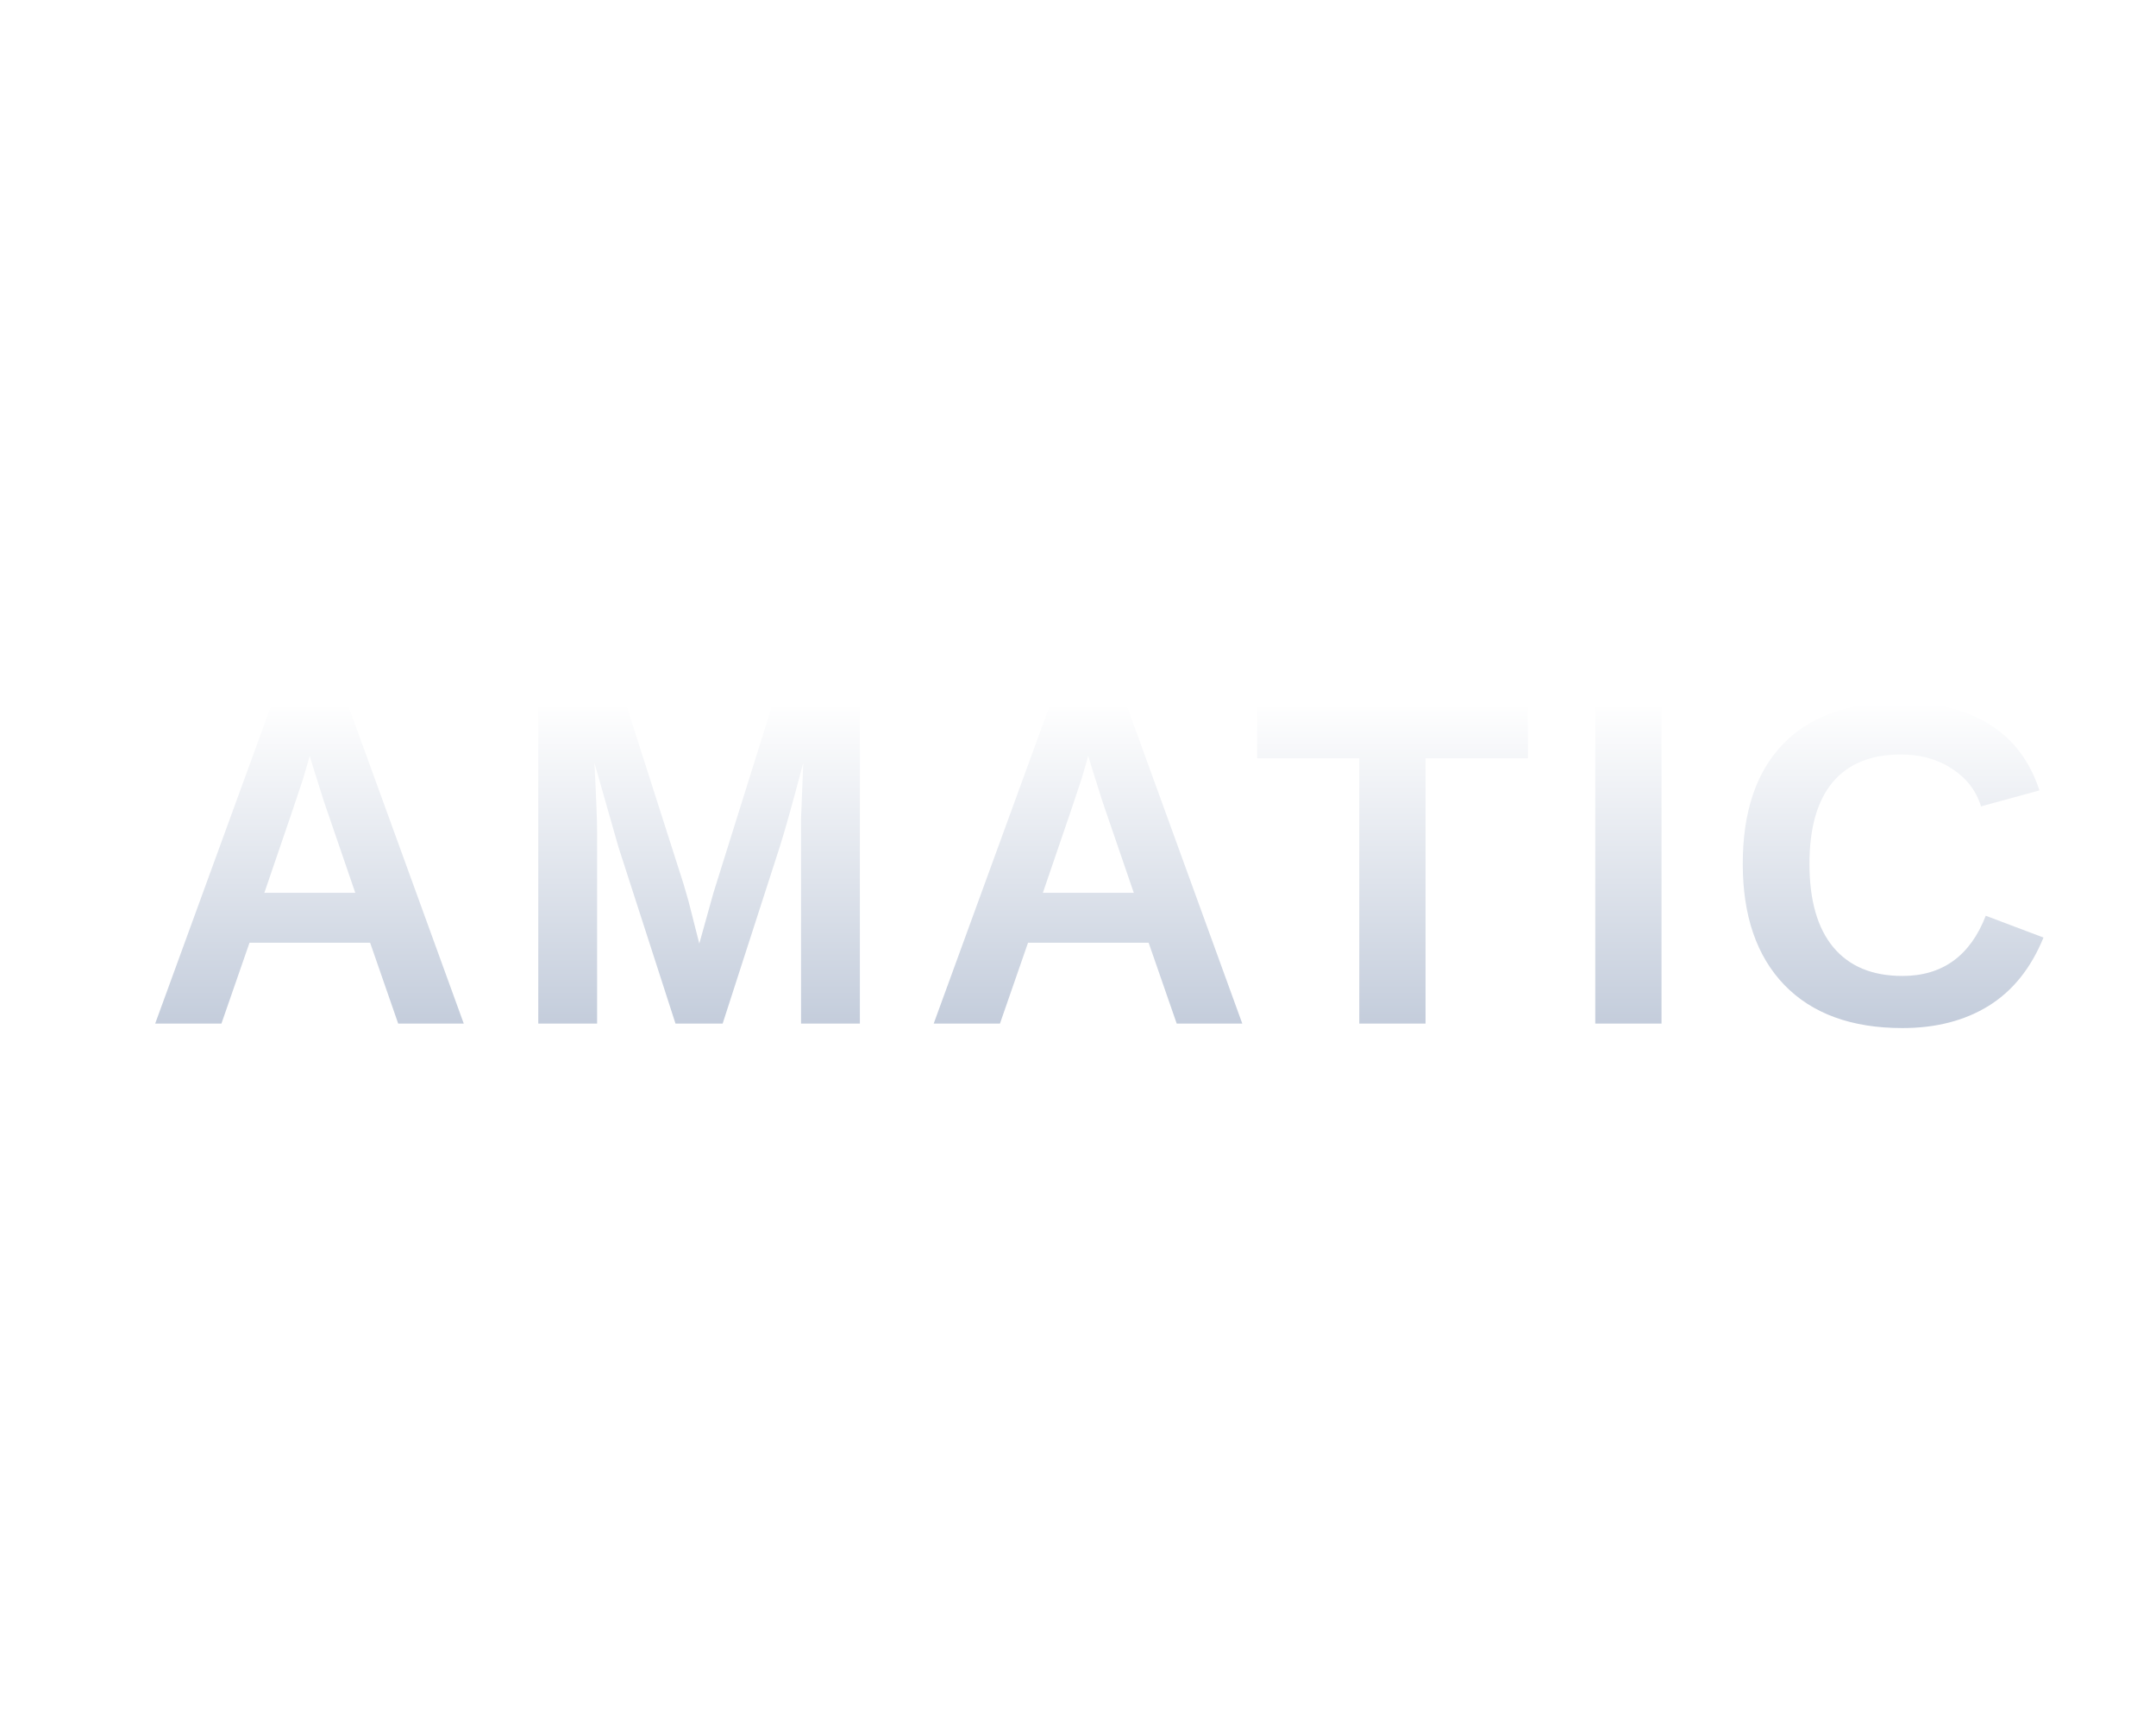
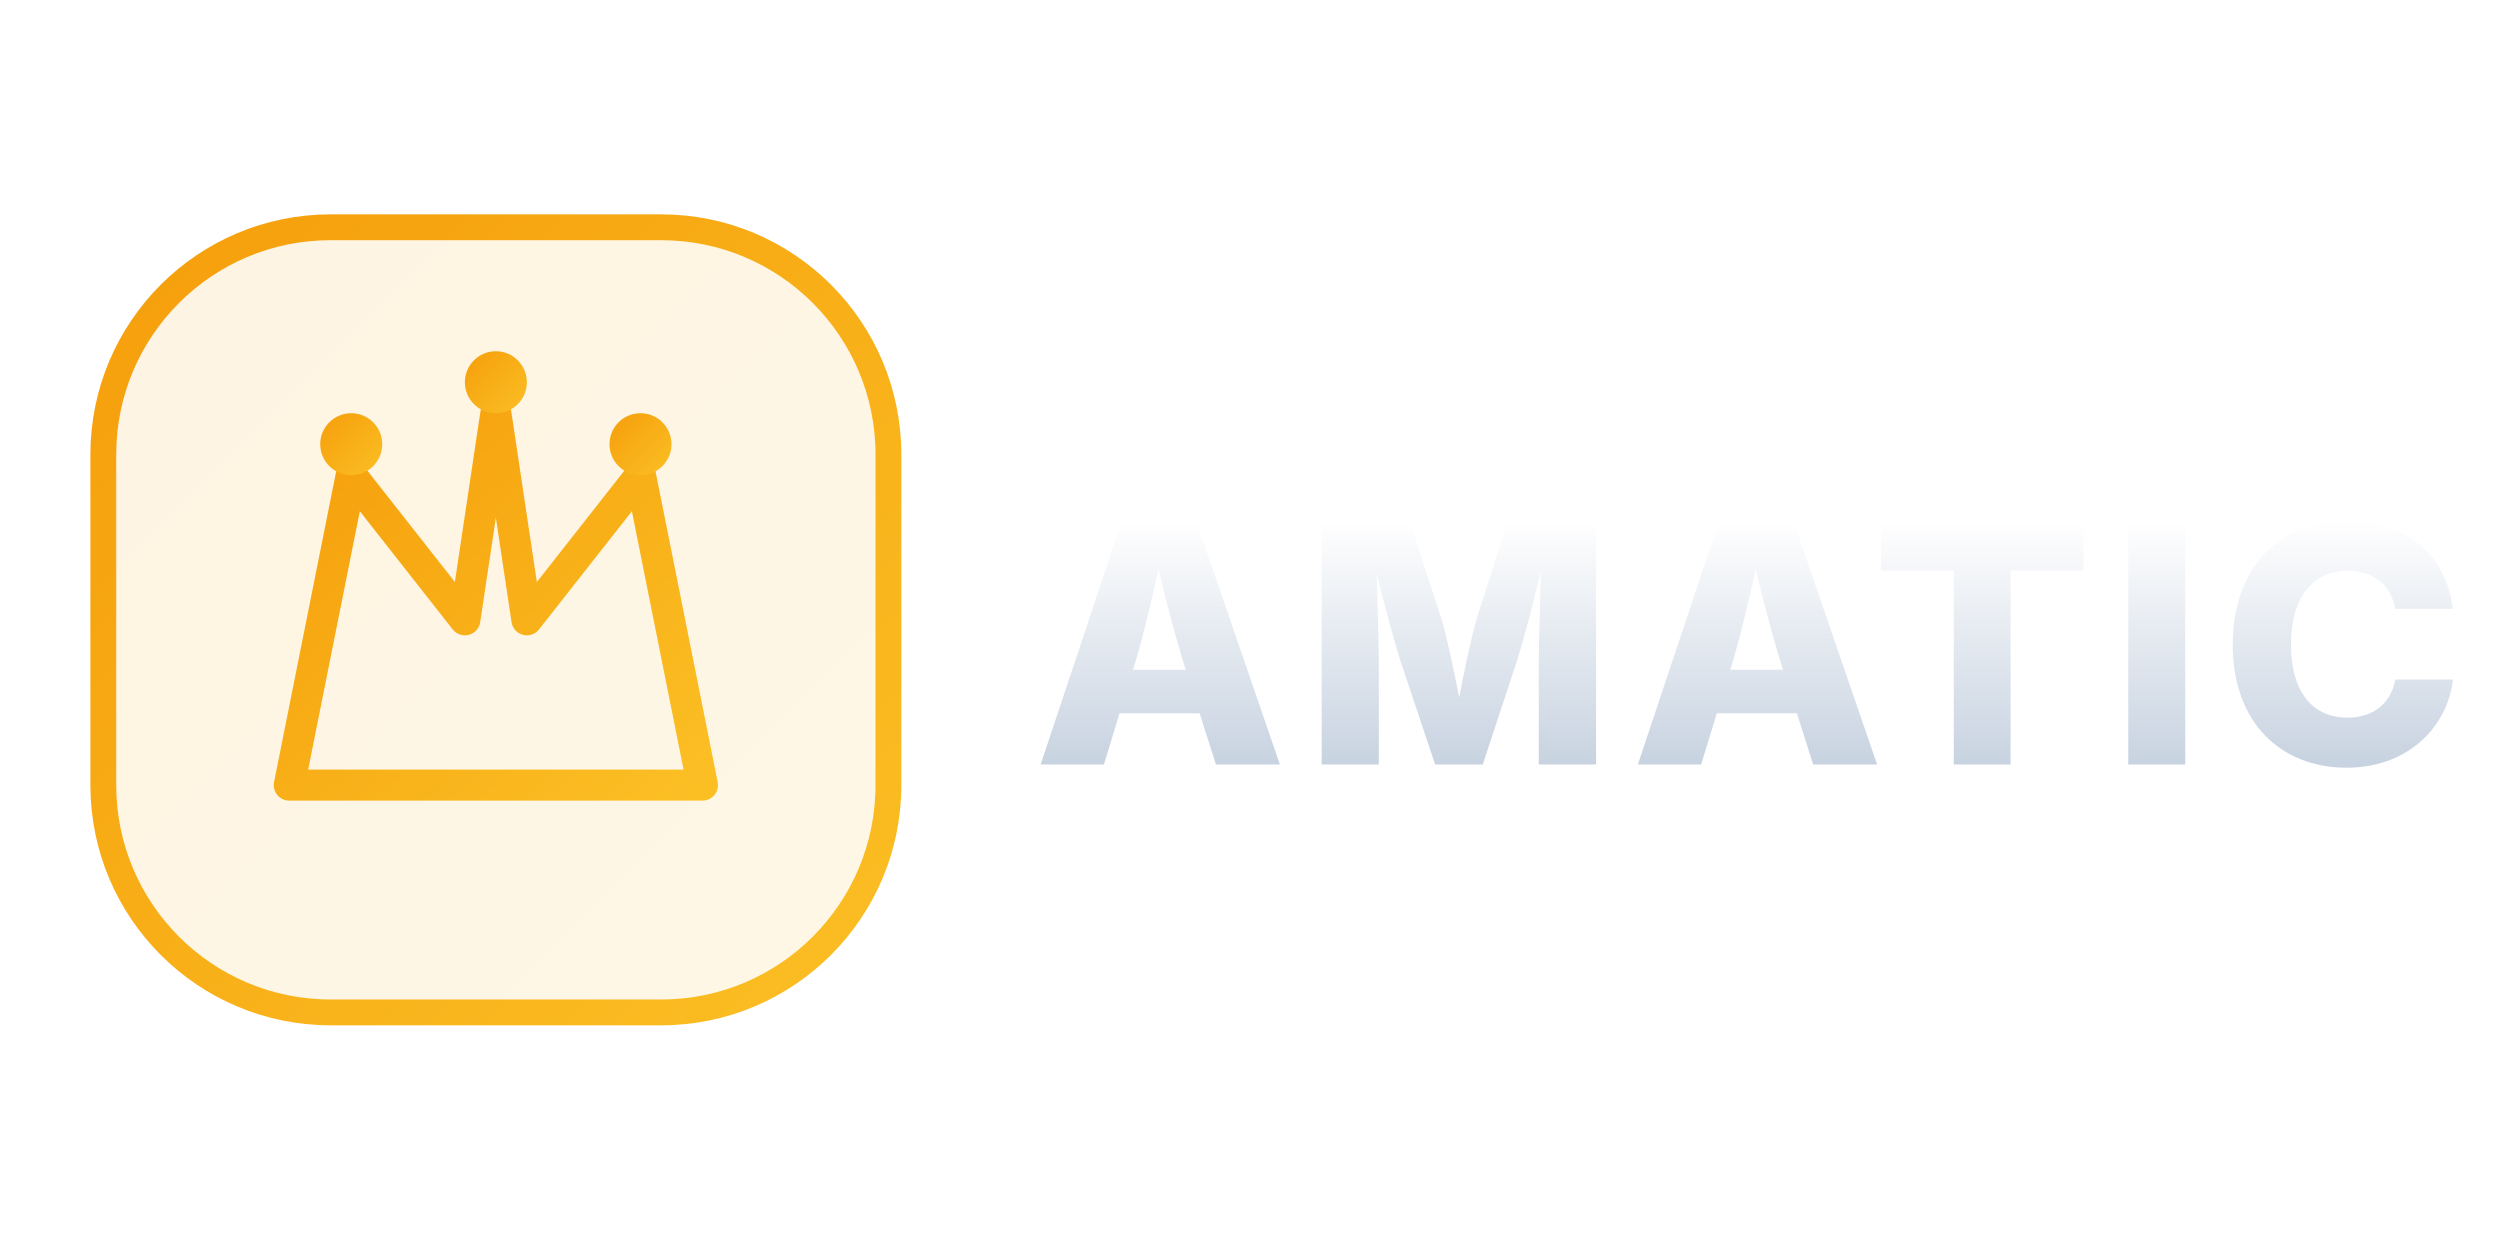
- <svg xmlns="http://www.w3.org/2000/svg" viewBox="0 0 150 120" role="img" aria-label="AMATIC">
+ <svg xmlns="http://www.w3.org/2000/svg" viewBox="0 0 242 120" role="img" aria-label="AMATIC">
  <defs>
-     <linearGradient id="w" x1="0" y1="0" x2="0" y2="1">
+     <linearGradient id="g" x1="0" y1="0" x2="1" y2="1">
+       <stop offset="0" stop-color="#f59e0b" />
+       <stop offset="1" stop-color="#fbbf24" />
+     </linearGradient>
+     <linearGradient id="t" x1="0" y1="0" x2="0" y2="1">
      <stop offset="0" stop-color="#ffffff" />
-       <stop offset="1" stop-color="#c3ccdb" />
+       <stop offset="1" stop-color="#c7d2e0" />
    </linearGradient>
  </defs>
-   <text x="10" y="71.2" font-family="'Plus Jakarta Sans','Segoe UI',Arial,Helvetica,sans-serif" font-size="32" font-weight="800" letter-spacing="2.2" fill="url(#w)">AMATIC</text>
+   <rect x="10" y="22" width="76" height="76" rx="22" fill="url(#g)" opacity="0.12" />
+   <rect x="10" y="22" width="76" height="76" rx="22" fill="none" stroke="url(#g)" stroke-width="2.5" />
+   <path d="M28 76 L34 46 L45 60 L48 40 L51 60 L62 46 L68 76 Z" fill="none" stroke="url(#g)" stroke-width="3" stroke-linejoin="round" />
+   <circle cx="34" cy="43" r="3" fill="url(#g)" />
+   <circle cx="48" cy="37" r="3" fill="url(#g)" />
+   <circle cx="62" cy="43" r="3" fill="url(#g)" />
+   <text x="100" y="74" font-family="'Inter','Segoe UI',Arial,Helvetica,sans-serif" font-size="32" font-weight="800" letter-spacing="1.5" fill="url(#t)">AMATIC</text>
</svg>
